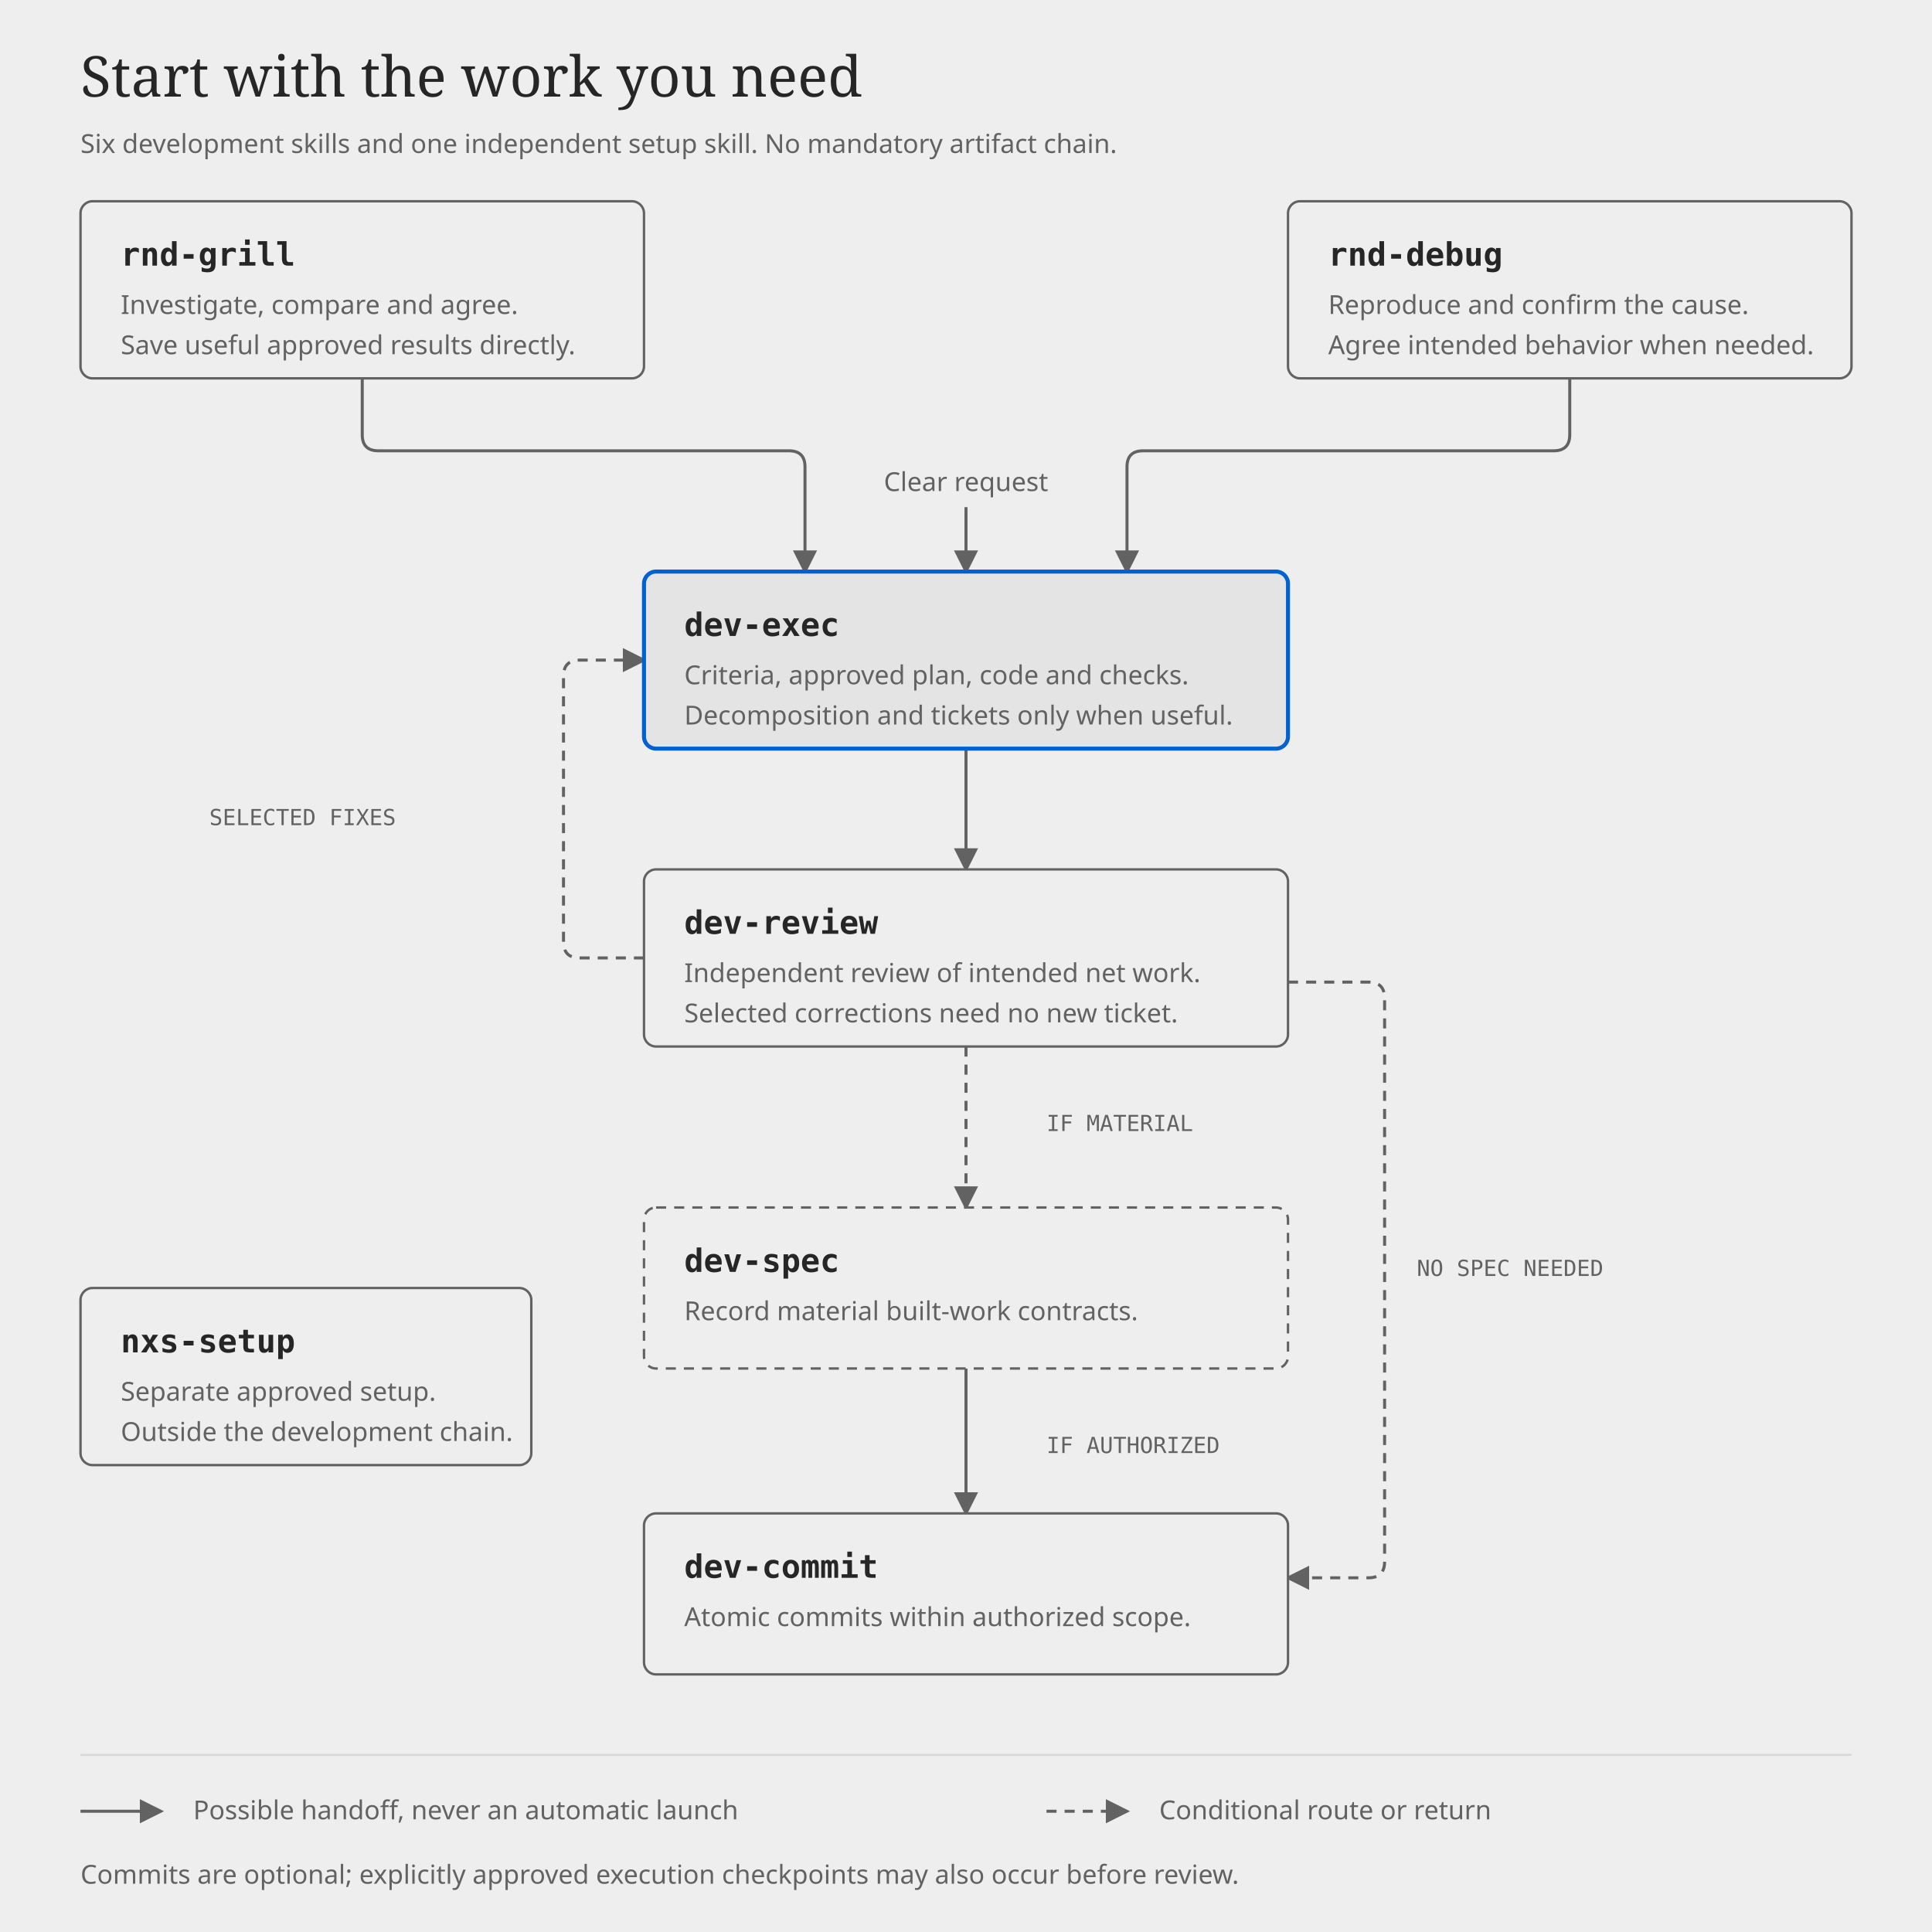
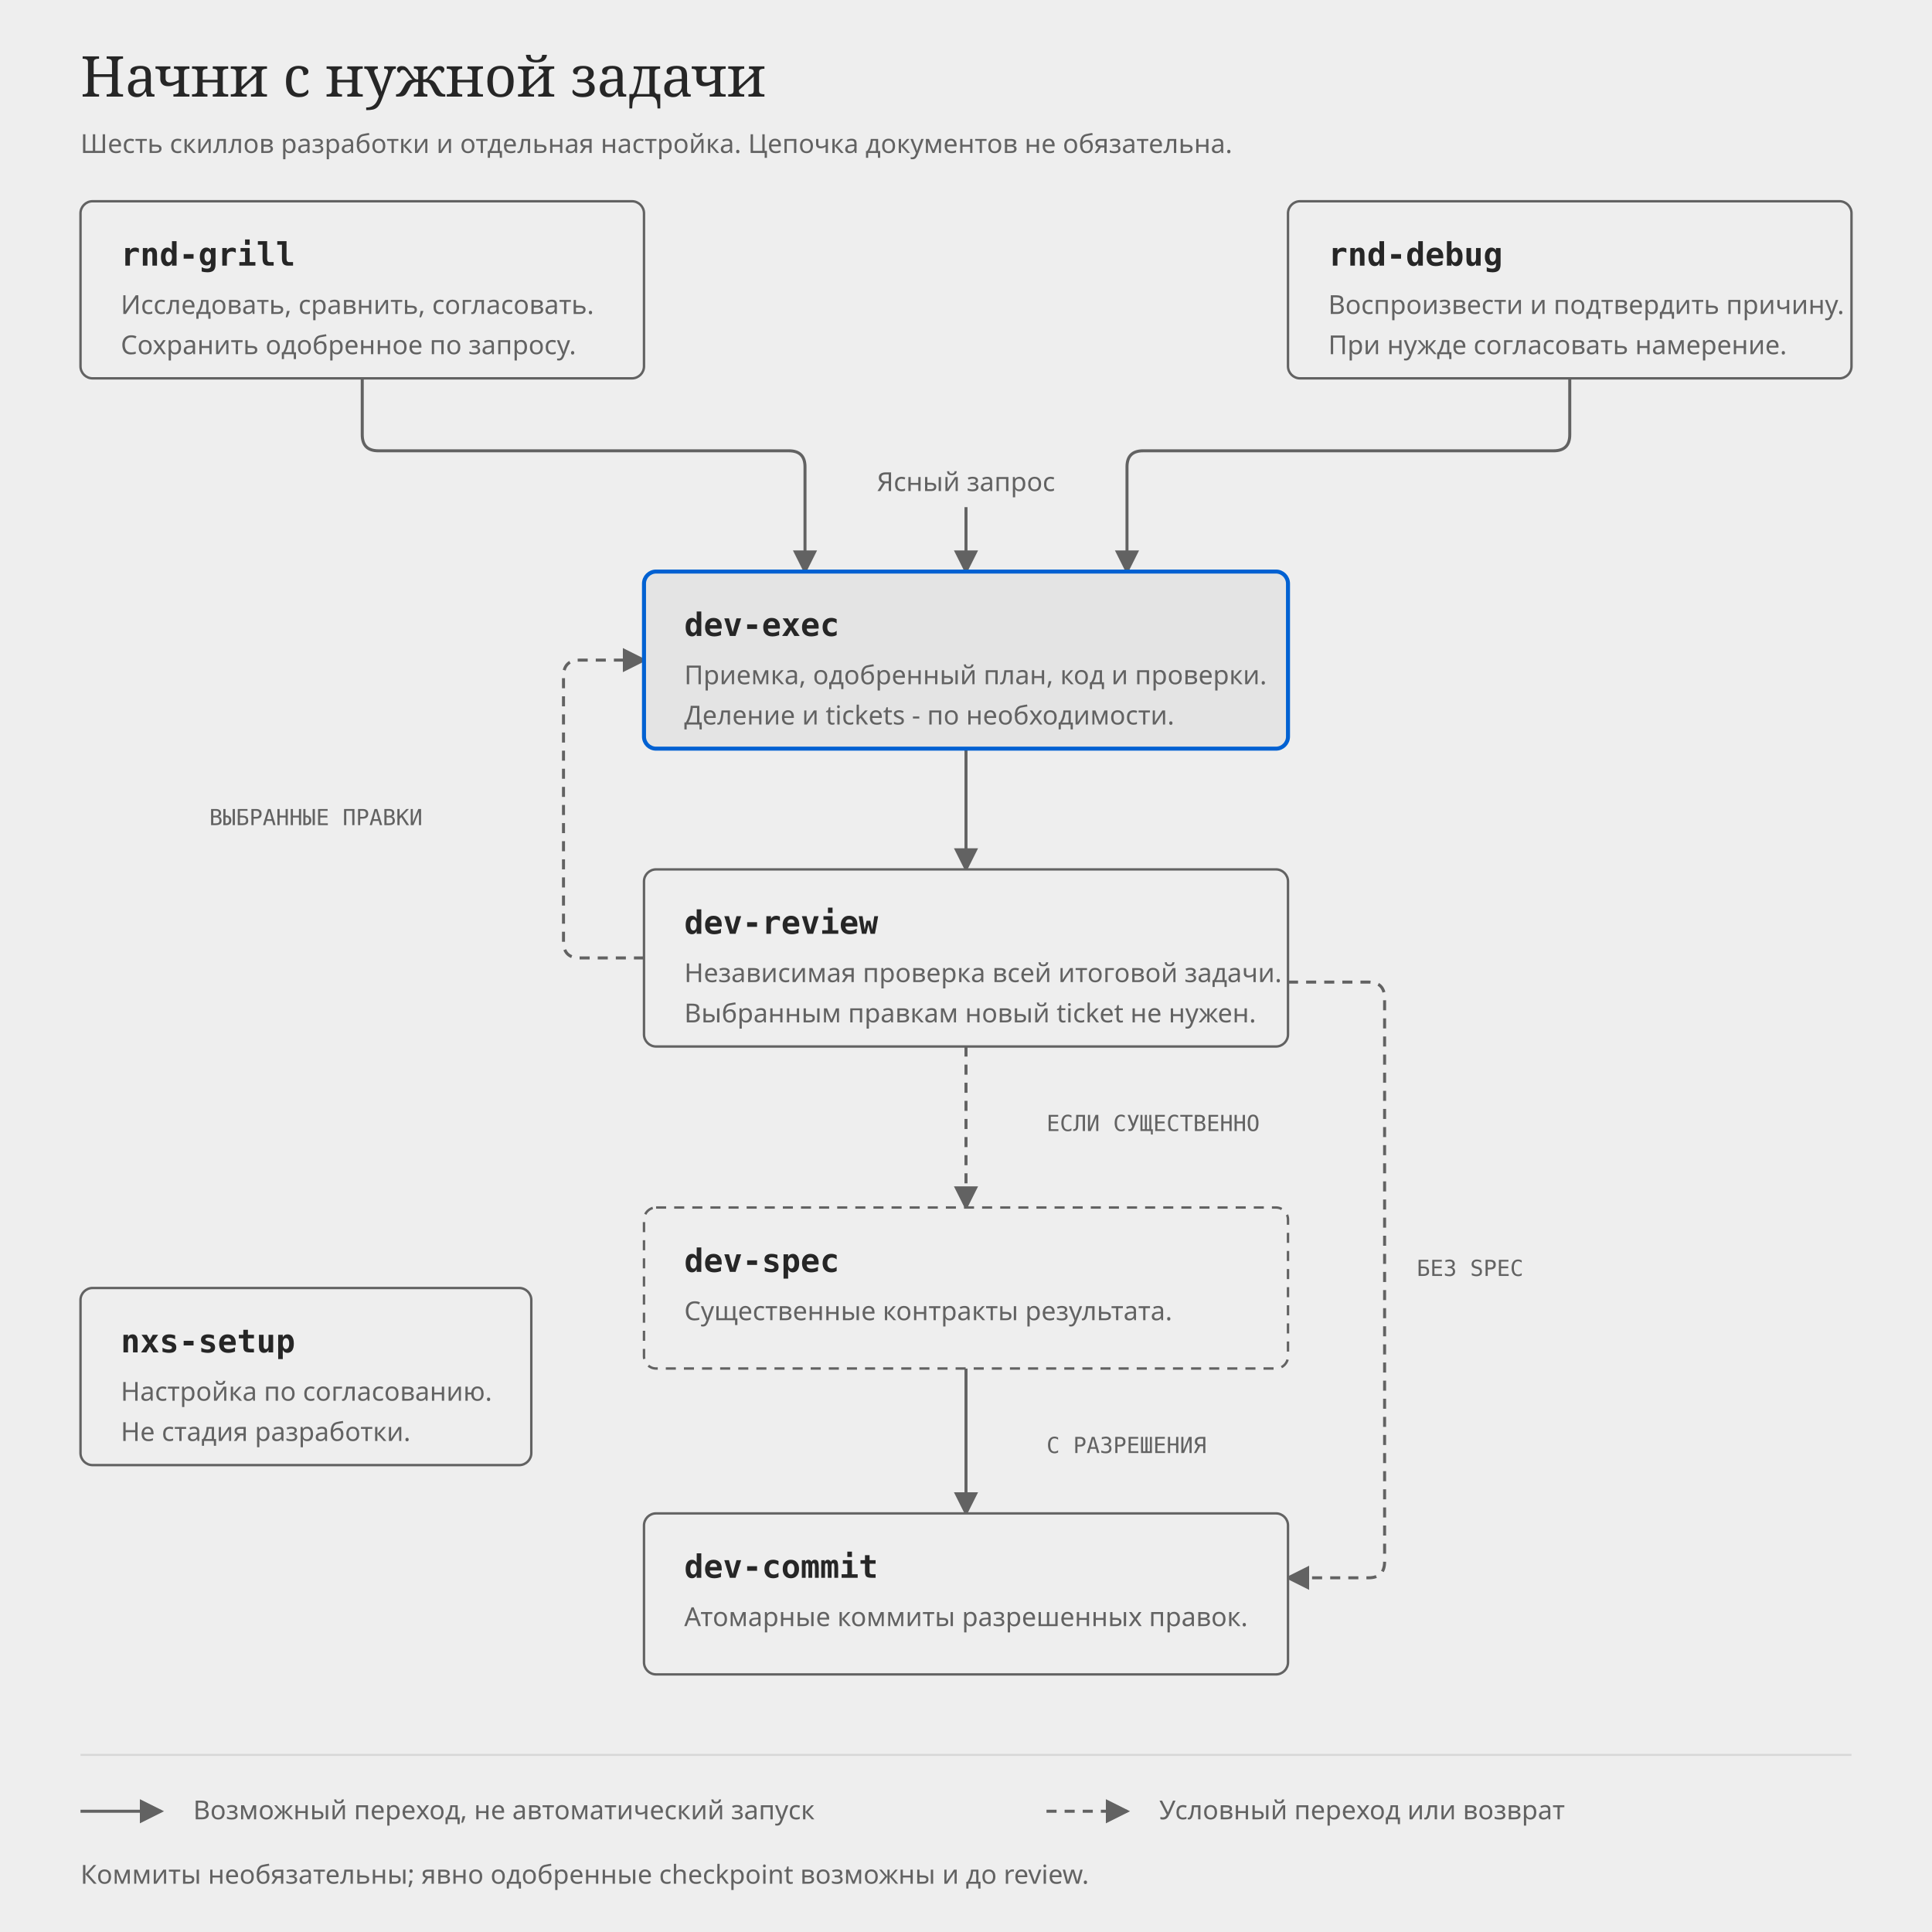
<svg xmlns="http://www.w3.org/2000/svg" width="960" height="960" viewBox="0 0 960 960" role="img" aria-labelledby="workflow-light-title workflow-light-desc">
  <defs>
    <marker id="workflow-light-arrow" markerWidth="8" markerHeight="8" refX="7" refY="4" orient="auto">
      <path d="M0 0 L8 4 L0 8 Z" fill="#626262" />
    </marker>
  </defs>
  <style>text{font-family:'Geist',system-ui,sans-serif;fill:#262626}.title{font-family:'Instrument Serif',Georgia,serif;font-size:28px}.name{font-family:'Geist Mono',ui-monospace,monospace;font-size:16px;font-weight:600}.sub{font-size:13px;fill:#626262}.label{font-family:'Geist Mono',ui-monospace,monospace;font-size:11px;fill:#626262}.node{fill:#eeeeee;stroke:#626262;stroke-width:1.2}.focal{fill:#e4e4e4;stroke:#0061d2;stroke-width:2}.optional{stroke-dasharray:5 4}.edge{fill:none;stroke:#626262;stroke-width:1.5;marker-end:url(#workflow-light-arrow)}.mask{fill:#eeeeee}</style>
  <rect width="960" height="960" fill="#eeeeee" />
-   <text x="40" y="48" class="title">Start with the work you need</text>
-   <text x="40" y="76" class="sub">Six development skills and one independent setup skill. No mandatory artifact chain.</text>
+   <text x="40" y="48" class="title">Начни с нужной задачи</text>
+   <text x="40" y="76" class="sub">Шесть скиллов разработки и отдельная настройка. Цепочка документов не обязательна.</text>
  <path class="edge" d="M180 188 V216 Q180 224 188 224 H392 Q400 224 400 232 V284" />
  <path class="edge" d="M780 188 V216 Q780 224 772 224 H568 Q560 224 560 232 V284" />
  <path class="edge" d="M480 252 V284" />
  <path class="edge" d="M480 372 V432" />
  <path class="edge optional" d="M480 520 V600" />
  <path class="edge" d="M480 680 V752" />
  <path class="edge optional" d="M320 476 H288 Q280 476 280 468 V336 Q280 328 288 328 H320" />
  <path class="edge optional" d="M640 488 H680 Q688 488 688 496 V776 Q688 784 680 784 H640" />
  <rect class="mask" x="88" y="392" width="184" height="28" />
-   <text class="label" x="104" y="410">SELECTED FIXES</text>
+   <text class="label" x="104" y="410">ВЫБРАННЫЕ ПРАВКИ</text>
  <rect class="mask" x="512" y="544" width="160" height="28" />
-   <text class="label" x="520" y="562">IF MATERIAL</text>
+   <text class="label" x="520" y="562">ЕСЛИ СУЩЕСТВЕННО</text>
  <rect class="mask" x="696" y="616" width="192" height="28" />
-   <text class="label" x="704" y="634">NO SPEC NEEDED</text>
+   <text class="label" x="704" y="634">БЕЗ SPEC</text>
  <rect class="mask" x="512" y="704" width="160" height="28" />
-   <text class="label" x="520" y="722">IF AUTHORIZED</text>
+   <text class="label" x="520" y="722">С РАЗРЕШЕНИЯ</text>
  <rect class="node" x="40" y="100" width="280" height="88" rx="6" />
  <text class="name" x="60" y="132">rnd-grill</text>
-   <text class="sub" x="60" y="156">Investigate, compare and agree.</text>
-   <text class="sub" x="60" y="176">Save useful approved results directly.</text>
+   <text class="sub" x="60" y="156">Исследовать, сравнить, согласовать.</text>
+   <text class="sub" x="60" y="176">Сохранить одобренное по запросу.</text>
  <rect class="node" x="640" y="100" width="280" height="88" rx="6" />
  <text class="name" x="660" y="132">rnd-debug</text>
-   <text class="sub" x="660" y="156">Reproduce and confirm the cause.</text>
-   <text class="sub" x="660" y="176">Agree intended behavior when needed.</text>
-   <text class="sub" x="480" y="244" text-anchor="middle">Clear request</text>
+   <text class="sub" x="660" y="156">Воспроизвести и подтвердить причину.</text>
+   <text class="sub" x="660" y="176">При нужде согласовать намерение.</text>
+   <text class="sub" x="480" y="244" text-anchor="middle">Ясный запрос</text>
  <rect class="node focal" x="320" y="284" width="320" height="88" rx="6" />
  <text class="name" x="340" y="316">dev-exec</text>
-   <text class="sub" x="340" y="340">Criteria, approved plan, code and checks.</text>
-   <text class="sub" x="340" y="360">Decomposition and tickets only when useful.</text>
+   <text class="sub" x="340" y="340">Приемка, одобренный план, код и проверки.</text>
+   <text class="sub" x="340" y="360">Деление и tickets - по необходимости.</text>
  <rect class="node" x="320" y="432" width="320" height="88" rx="6" />
  <text class="name" x="340" y="464">dev-review</text>
-   <text class="sub" x="340" y="488">Independent review of intended net work.</text>
-   <text class="sub" x="340" y="508">Selected corrections need no new ticket.</text>
+   <text class="sub" x="340" y="488">Независимая проверка всей итоговой задачи.</text>
+   <text class="sub" x="340" y="508">Выбранным правкам новый ticket не нужен.</text>
  <rect class="node optional" x="320" y="600" width="320" height="80" rx="6" />
  <text class="name" x="340" y="632">dev-spec</text>
-   <text class="sub" x="340" y="656">Record material built-work contracts.</text>
+   <text class="sub" x="340" y="656">Существенные контракты результата.</text>
  <rect class="node" x="320" y="752" width="320" height="80" rx="6" />
  <text class="name" x="340" y="784">dev-commit</text>
-   <text class="sub" x="340" y="808">Atomic commits within authorized scope.</text>
+   <text class="sub" x="340" y="808">Атомарные коммиты разрешенных правок.</text>
  <rect class="node" x="40" y="640" width="224" height="88" rx="6" />
  <text class="name" x="60" y="672">nxs-setup</text>
-   <text class="sub" x="60" y="696">Separate approved setup.</text>
-   <text class="sub" x="60" y="716">Outside the development chain.</text>
+   <text class="sub" x="60" y="696">Настройка по согласованию.</text>
+   <text class="sub" x="60" y="716">Не стадия разработки.</text>
  <path d="M40 872 H920" stroke="#d7d7d7" />
  <path class="edge" d="M40 900 H80" />
-   <text class="sub" x="96" y="904">Possible handoff, never an automatic launch</text>
+   <text class="sub" x="96" y="904">Возможный переход, не автоматический запуск</text>
  <path class="edge optional" d="M520 900 H560" />
-   <text class="sub" x="576" y="904">Conditional route or return</text>
-   <text class="sub" x="40" y="936">Commits are optional; explicitly approved execution checkpoints may also occur before review.</text>
+   <text class="sub" x="576" y="904">Условный переход или возврат</text>
+   <text class="sub" x="40" y="936">Коммиты необязательны; явно одобренные checkpoint возможны и до review.</text>
</svg>
